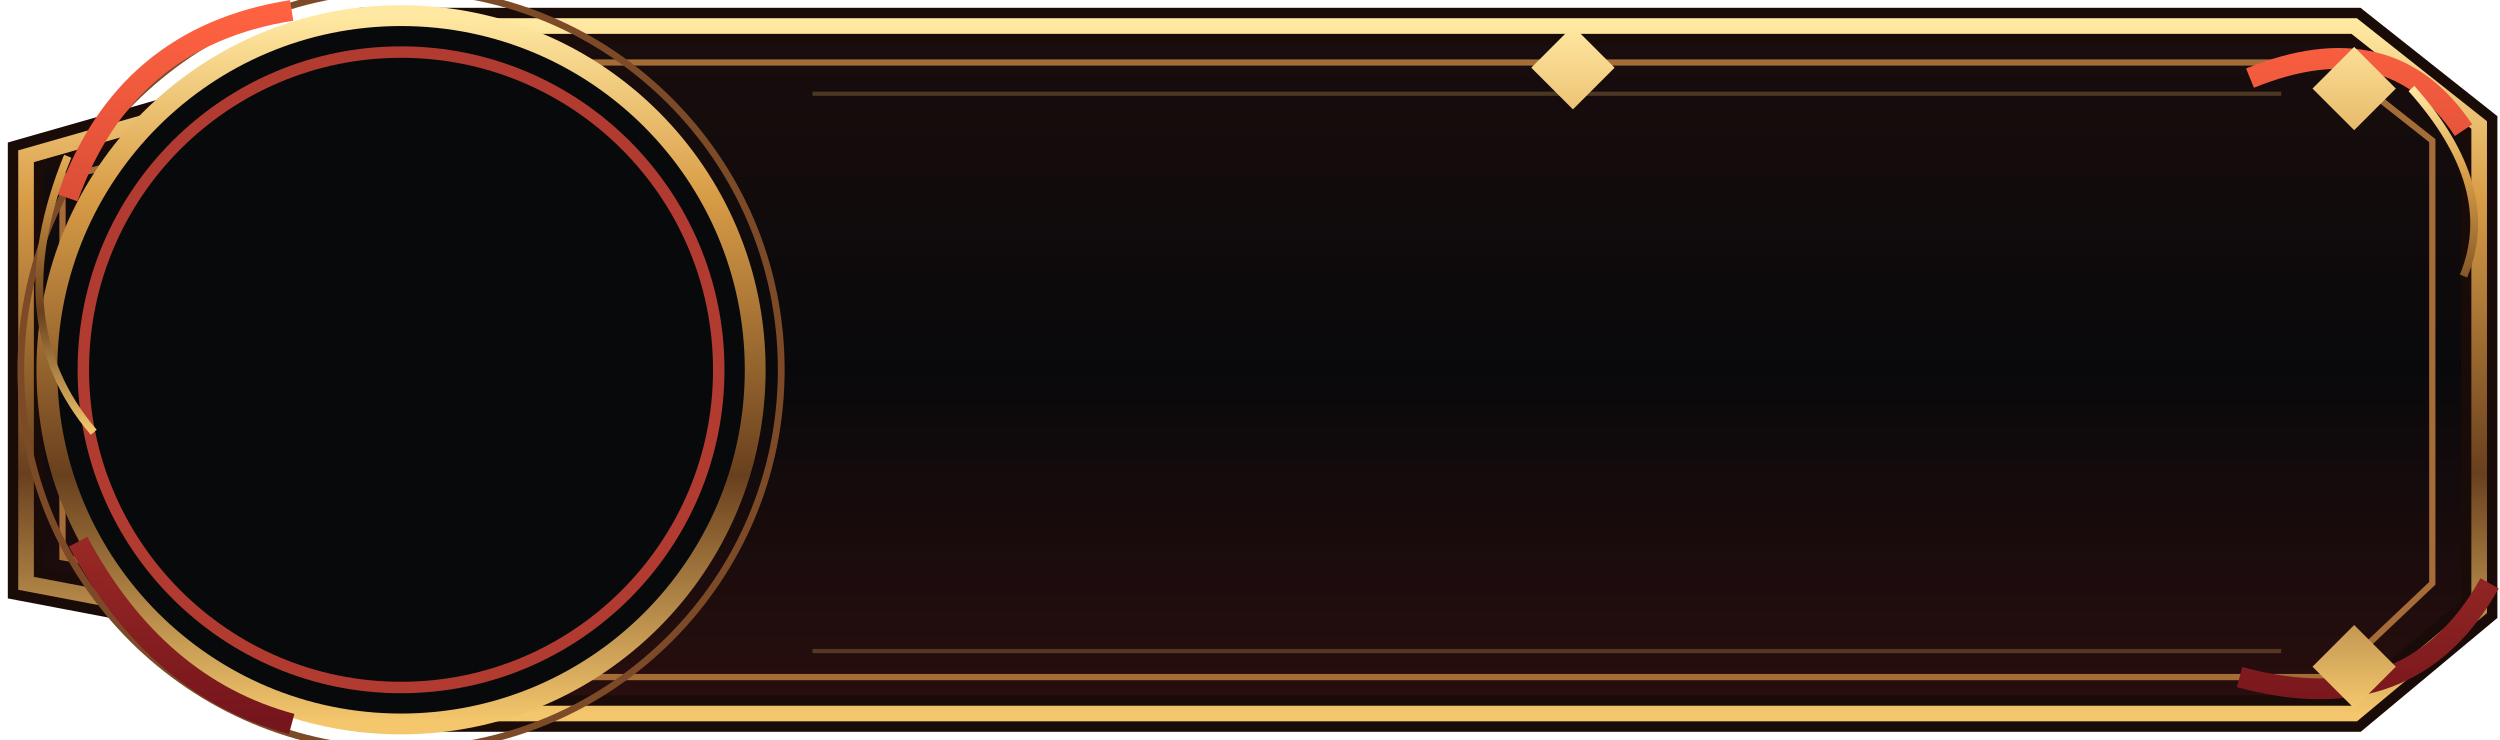
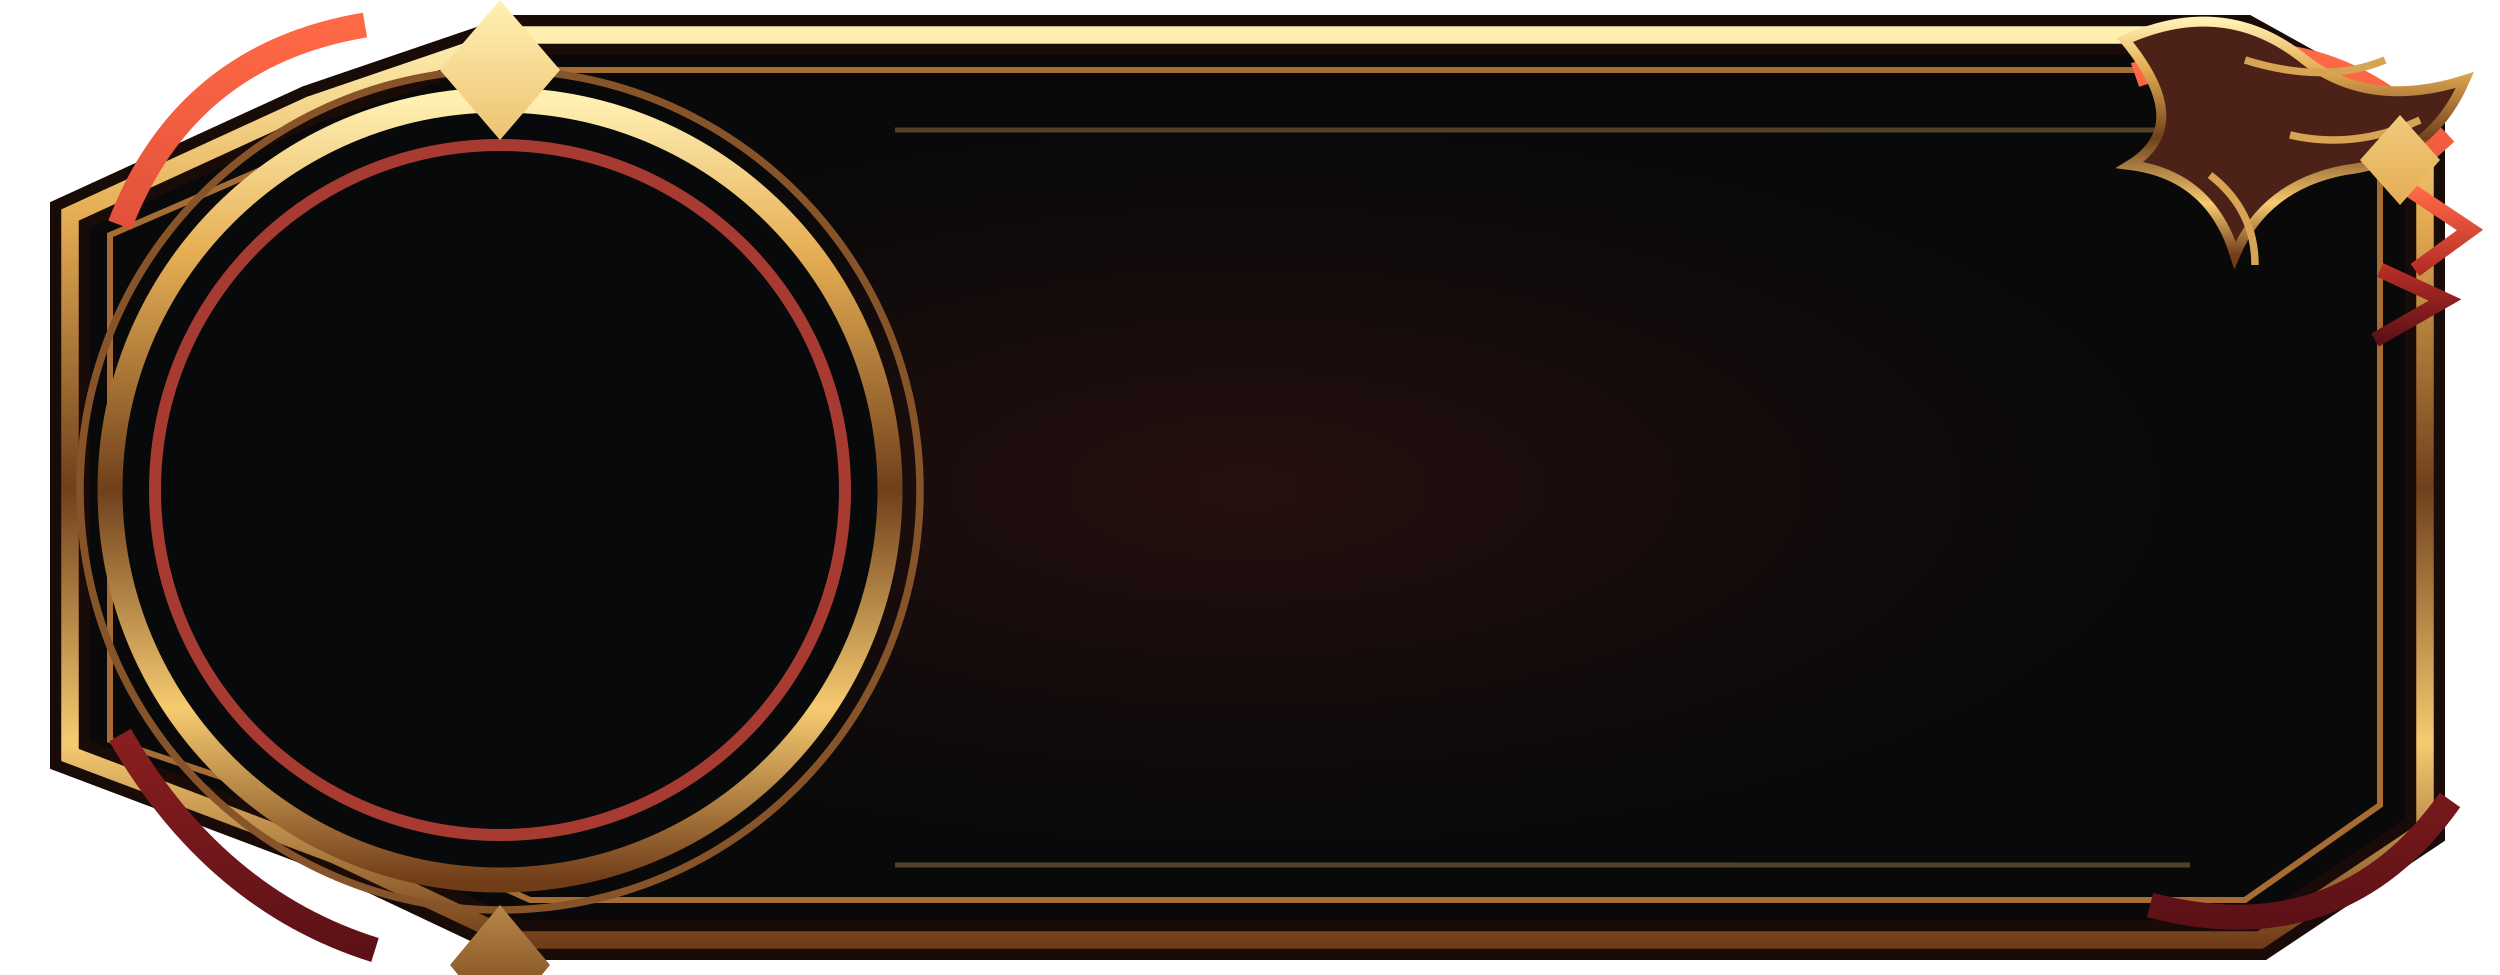
- <svg xmlns="http://www.w3.org/2000/svg" viewBox="0 0 480 142">
+ <svg xmlns="http://www.w3.org/2000/svg" viewBox="0 0 500 195">
  <defs>
    <linearGradient id="gold" x2="0" y2="1">
-       <stop stop-color="#ffe8a1" />
-       <stop offset=".25" stop-color="#d99d47" />
-       <stop offset=".65" stop-color="#69401e" />
-       <stop offset="1" stop-color="#f4c76d" />
-     </linearGradient>
-     <linearGradient id="panel" x2="0" y2="1">
-       <stop stop-color="#1a0d0d" />
-       <stop offset=".5" stop-color="#09090b" />
-       <stop offset="1" stop-color="#2a0e0e" />
+       <stop stop-color="#fff0b2" />
+       <stop offset=".2" stop-color="#e5ad53" />
+       <stop offset=".5" stop-color="#70401c" />
+       <stop offset=".78" stop-color="#f6cb70" />
+       <stop offset="1" stop-color="#713d19" />
    </linearGradient>
    <linearGradient id="red" x2="0" y2="1">
-       <stop stop-color="#ff6241" />
-       <stop offset="1" stop-color="#75151c" />
+       <stop stop-color="#ff6946" />
+       <stop offset=".55" stop-color="#b32b26" />
+       <stop offset="1" stop-color="#5d1117" />
    </linearGradient>
+     <radialGradient id="panel">
+       <stop stop-color="#25100e" />
+       <stop offset=".7" stop-color="#0b090a" />
+       <stop offset="1" stop-color="#09090a" />
+     </radialGradient>
  </defs>
-   <path d="M70 5 H452 L476 24 V117 L452 137 H70 L47 120 L5 112 V30 L47 18 Z" fill="url(#panel)" stroke="#190b08" stroke-width="7" />
-   <path d="M70 5 H452 L476 24 V117 L452 137 H70 L47 120 L5 112 V30 L47 18 Z" fill="none" stroke="url(#gold)" stroke-width="3" />
-   <path d="M76 12 H448 L467 27 V112 L448 130 H76 L51 114 L12 107 V34 L51 25 Z" fill="none" stroke="#a56c38" stroke-width="1.2" />
-   <circle cx="77" cy="71" r="68" fill="#08090a" stroke="url(#gold)" stroke-width="4" />
-   <circle cx="77" cy="71" r="61" fill="none" stroke="#b13b30" stroke-width="2.2" />
-   <circle cx="77" cy="71" r="73" fill="none" stroke="#7d4a28" stroke-width="1.3" />
-   <path d="M13 38 Q24 7 56 2 M15 104 Q30 132 56 139 M432 15 Q459 4 473 25 M430 130 Q463 139 478 112" fill="none" stroke="url(#red)" stroke-width="4" />
-   <path d="M156 18 H438 M156 125 H438" stroke="#d4a55a" stroke-width=".8" opacity=".28" />
-   <path d="M302 5 l8 8 -8 8 -8 -8z M452 9 l8 8 -8 8 -8 -8z M452 120 l8 8 -8 8 -8 -8z" fill="url(#gold)" />
-   <path d="M13 30 Q0 62 18 83 M463 17 Q480 36 473 53" fill="none" stroke="url(#gold)" stroke-width="1.5" />
+   <path d="M103 7 H449 L485 27 V166 L452 188 H103 L67 171 L14 151 V43 L62 21 Z" fill="url(#panel)" stroke="#190b08" stroke-width="8" />
+   <path d="M103 7 H449 L485 27 V166 L452 188 H103 L67 171 L14 151 V43 L62 21 Z" fill="none" stroke="url(#gold)" stroke-width="3.5" />
+   <path d="M108 14 H445 L476 31 V161 L449 180 H106 L73 165 L22 148 V47 L66 28 Z" fill="none" stroke="#a66c34" stroke-width="1.2" />
+   <circle cx="100" cy="98" r="78" fill="#08090a" stroke="url(#gold)" stroke-width="5" />
+   <circle cx="100" cy="98" r="69" fill="none" stroke="#a83b31" stroke-width="2.4" />
+   <circle cx="100" cy="98" r="84" fill="none" stroke="#87542a" stroke-width="1.5" />
+   <path d="M24 45 Q37 11 73 5 M24 147 Q43 180 75 190" fill="none" stroke="url(#red)" stroke-width="5" />
+   <path d="M427 15 Q464 2 489 30 M430 181 Q468 191 490 160" fill="none" stroke="url(#red)" stroke-width="5" />
+   <path d="M179 26 H439 M179 173 H438" stroke="#d7a85d" stroke-width="1" opacity=".35" />
+   <path d="M425 8 Q445 -1 461 12 Q474 22 493 16 Q486 32 469 34 Q453 37 447 51 Q442 35 426 33 Q439 25 425 8 Z" fill="#4b2118" stroke="url(#gold)" stroke-width="2" />
+   <path d="M449 12 Q465 17 477 12 M458 27 Q471 30 484 24 M442 35 Q451 42 451 53" fill="none" stroke="#d6a452" stroke-width="1.5" />
+   <path d="M482 38 l12 8 -11 8 M476 54 l13 6 -14 8" fill="none" stroke="url(#red)" stroke-width="3" />
+   <path d="M100 0 l12 14 -12 14 -12 -14z M100 181 l10 12 -10 12 -10 -12z M480 23 l8 9 -8 9 -8 -9z" fill="url(#gold)" />
</svg>
